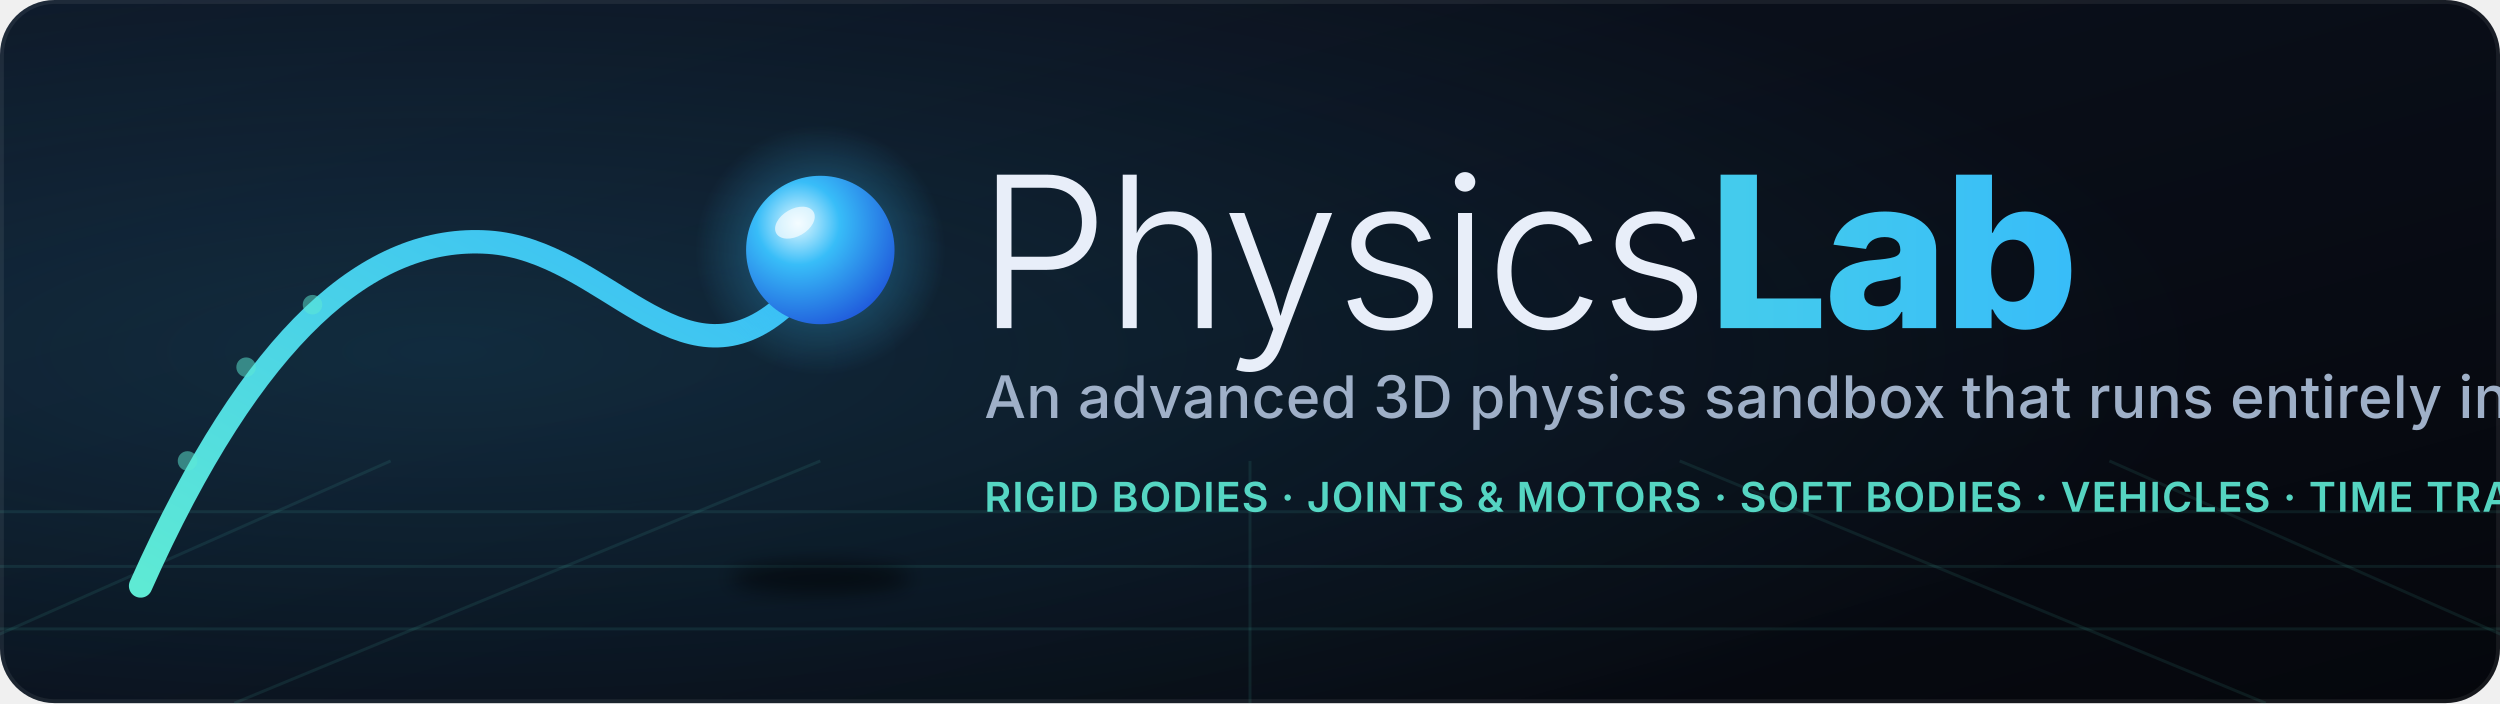
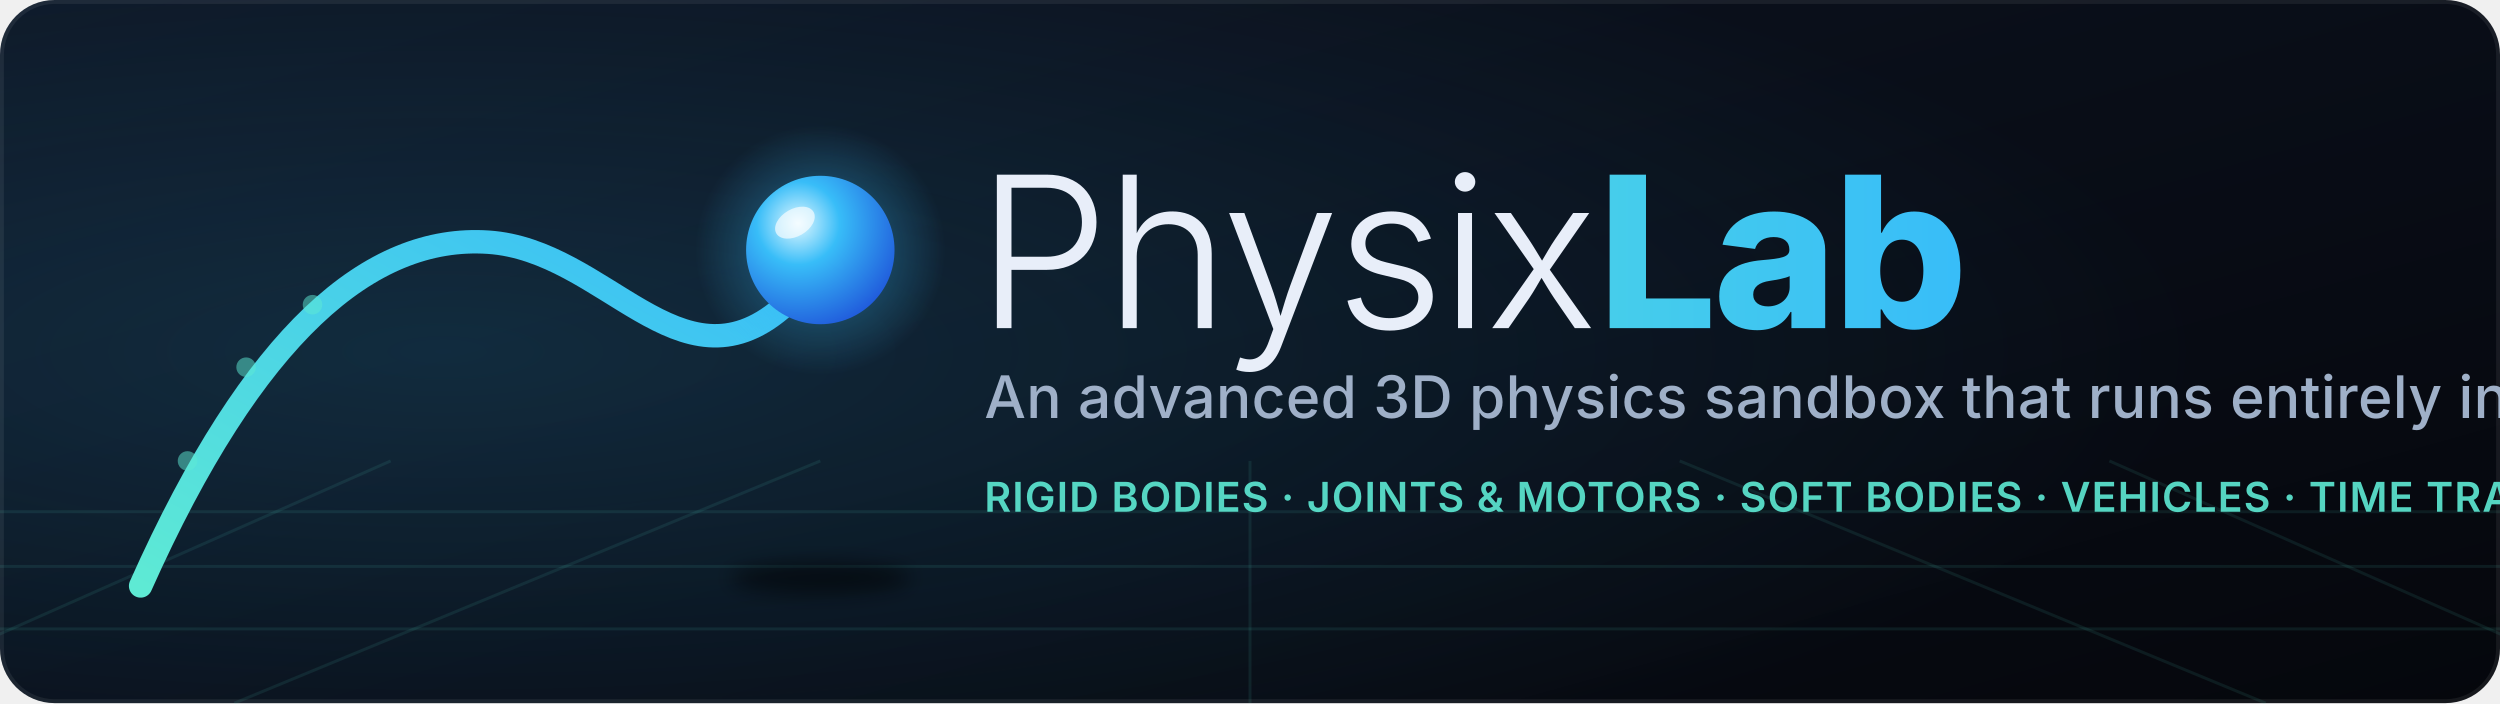
- <svg xmlns="http://www.w3.org/2000/svg" viewBox="0 0 1280 360" width="1280" height="360" role="img" aria-label="PhysicsLab: an advanced 3D physics sandbox in your browser">
+ <svg xmlns="http://www.w3.org/2000/svg" viewBox="0 0 1280 360" width="1280" height="360" role="img" aria-label="PhysixLab: an advanced 3D physics sandbox in your browser">
  <defs>
    <linearGradient id="bg" x1="0" y1="0" x2="1" y2="1">
      <stop offset="0" stop-color="#0d1422" />
      <stop offset="0.6" stop-color="#080c15" />
      <stop offset="1" stop-color="#05070c" />
    </linearGradient>
    <linearGradient id="word" x1="0" y1="0" x2="1" y2="0">
      <stop offset="0" stop-color="#5eead4" />
      <stop offset="1" stop-color="#38bdf8" />
    </linearGradient>
    <linearGradient id="arc" x1="0" y1="1" x2="1" y2="0">
      <stop offset="0" stop-color="#5eead4" />
      <stop offset="1" stop-color="#38bdf8" />
    </linearGradient>
    <radialGradient id="ball" cx="0.35" cy="0.32" r="0.8">
      <stop offset="0" stop-color="#e0f7ff" />
      <stop offset="0.35" stop-color="#38bdf8" />
      <stop offset="1" stop-color="#1d4ed8" />
    </radialGradient>
    <radialGradient id="glow" cx="0.5" cy="0.5" r="0.5">
      <stop offset="0" stop-color="#38bdf8" stop-opacity="0.5" />
      <stop offset="1" stop-color="#38bdf8" stop-opacity="0" />
    </radialGradient>
    <radialGradient id="spot" cx="0.18" cy="0.5" r="0.7">
      <stop offset="0" stop-color="#38bdf8" stop-opacity="0.16" />
      <stop offset="1" stop-color="#38bdf8" stop-opacity="0" />
    </radialGradient>
    <filter id="soft" x="-20%" y="-50%" width="140%" height="200%">
      <feGaussianBlur stdDeviation="5" />
    </filter>
  </defs>
  <rect width="1280" height="360" rx="28" fill="url(#bg)" />
  <rect width="1280" height="360" rx="28" fill="url(#spot)" />
  <rect x="1" y="1" width="1278" height="358" rx="27" fill="none" stroke="#ffffff" stroke-opacity="0.07" stroke-width="2" />
  <g stroke="#5eead4" stroke-opacity="0.09" stroke-width="1.5" fill="none">
    <path d="M0 262H1280" />
    <path d="M0 290H1280" />
    <path d="M0 322H1280" />
    <path d="M640 236V360" />
    <path d="M420 236L120 360" />
    <path d="M860 236L1160 360" />
    <path d="M200 236L-80 360" />
    <path d="M1080 236L1360 360" />
  </g>
  <path d="M72 300C130 170 190 120 250 124s98 78 150 34" fill="none" stroke="url(#arc)" stroke-width="12" stroke-linecap="round" />
  <g fill="#5eead4" fill-opacity="0.5">
    <circle cx="96" cy="236" r="5" />
    <circle cx="126" cy="188" r="5" />
    <circle cx="160" cy="156" r="5" />
  </g>
  <circle cx="420" cy="128" r="64" fill="url(#glow)" />
  <circle cx="420" cy="128" r="38" fill="url(#ball)" />
  <ellipse cx="407" cy="114" rx="11" ry="7" fill="#fff" fill-opacity="0.65" transform="rotate(-30 407 114)" />
  <ellipse cx="420" cy="296" rx="46" ry="8" fill="#000" fill-opacity="0.5" filter="url(#soft)" />
  <g font-family="Inter, 'SF Pro Display', 'Segoe UI', system-ui, -apple-system, Helvetica, Arial, sans-serif">
-     <text x="500" y="168" font-size="108" font-weight="300" fill="#e8eef9" letter-spacing="-2">Physics<tspan font-weight="800" fill="url(#word)">Lab</tspan>
+     <text x="500" y="168" font-size="108" font-weight="300" fill="#e8eef9" letter-spacing="-2">Physix<tspan font-weight="800" fill="url(#word)">Lab</tspan>
    </text>
    <text x="504" y="214" font-size="30" font-weight="500" fill="#9fb0c8" letter-spacing="0.2">An advanced 3D physics sandbox that runs entirely in your browser.</text>
    <g font-size="21" font-weight="600" letter-spacing="0.6" fill="#5eead4" fill-opacity="0.9">
      <text x="504" y="262">RIGID BODIES  ·  JOINTS &amp; MOTORS  ·  SOFT BODIES  ·  VEHICLES  ·  TIME TRAVEL</text>
    </g>
  </g>
</svg>
